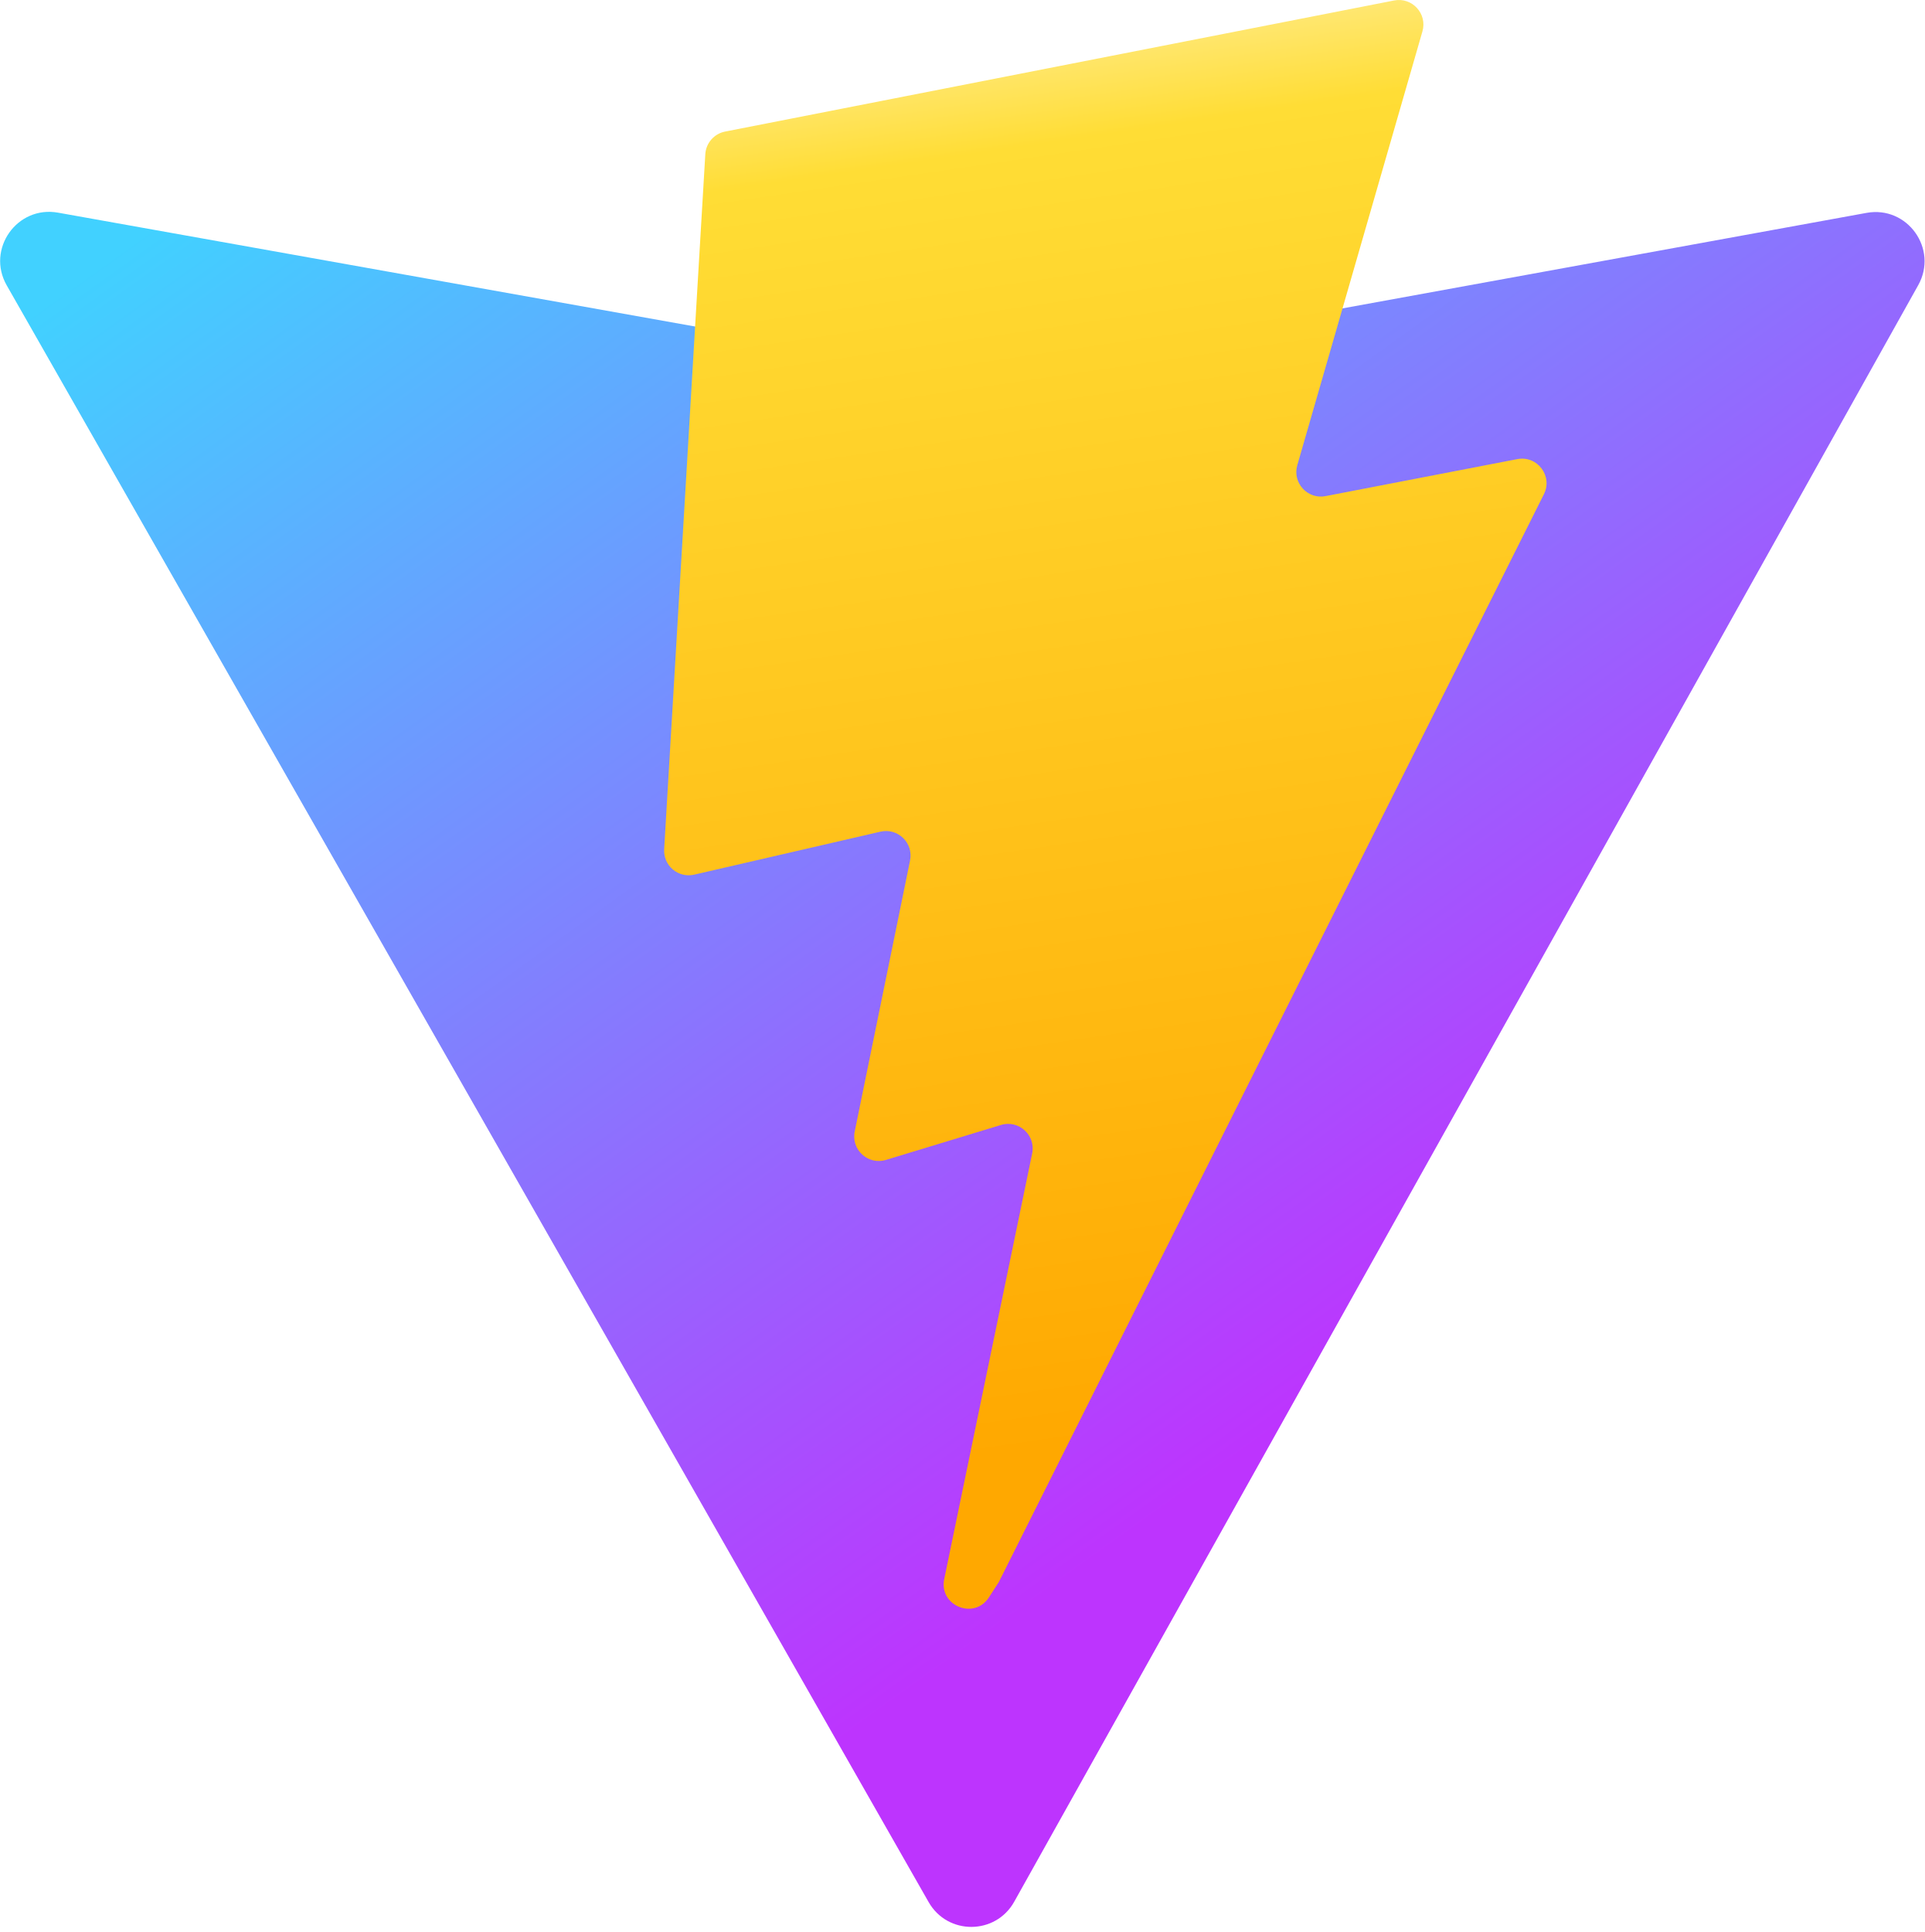
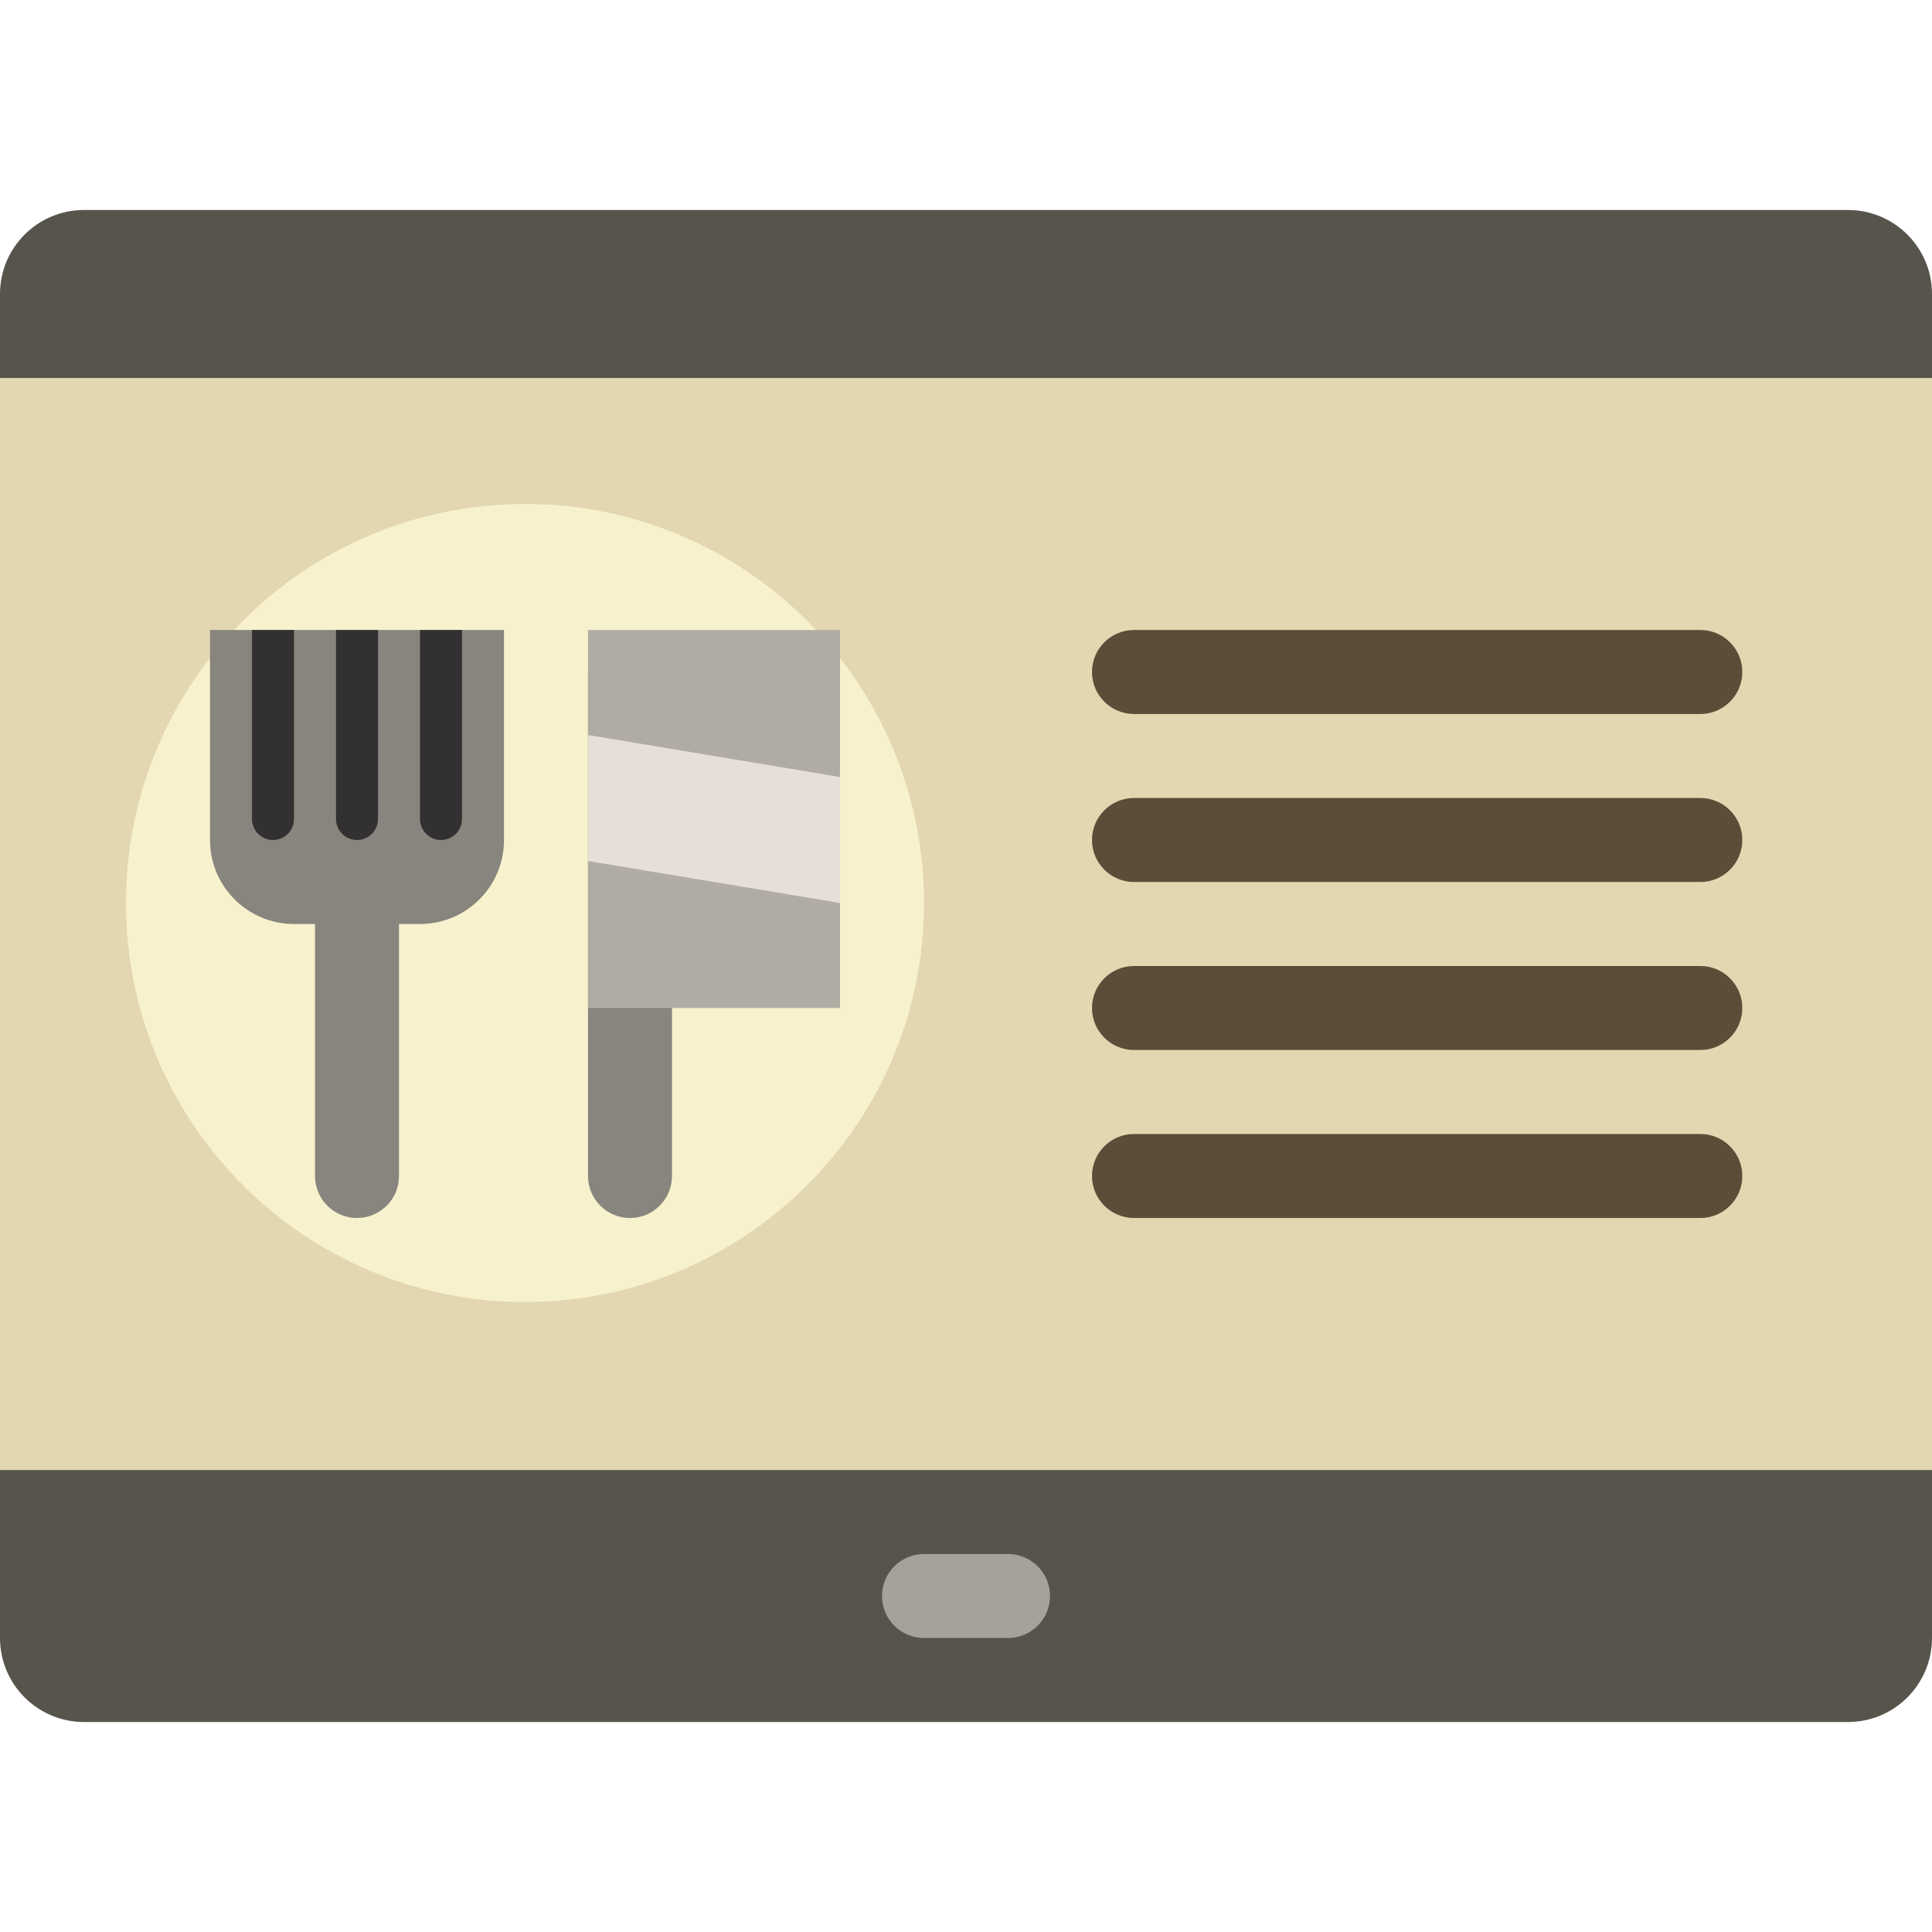
- <svg xmlns="http://www.w3.org/2000/svg" aria-hidden="true" role="img" class="iconify iconify--logos" width="31.88" height="32" preserveAspectRatio="xMidYMid meet" viewBox="0 0 256 257">
-   <defs>
-     <linearGradient id="IconifyId1813088fe1fbc01fb466" x1="-.828%" x2="57.636%" y1="7.652%" y2="78.411%">
-       <stop offset="0%" stop-color="#41D1FF" />
-       <stop offset="100%" stop-color="#BD34FE" />
-     </linearGradient>
-     <linearGradient id="IconifyId1813088fe1fbc01fb467" x1="43.376%" x2="50.316%" y1="2.242%" y2="89.03%">
-       <stop offset="0%" stop-color="#FFEA83" />
-       <stop offset="8.333%" stop-color="#FFDD35" />
-       <stop offset="100%" stop-color="#FFA800" />
-     </linearGradient>
-   </defs>
-   <path fill="url(#IconifyId1813088fe1fbc01fb466)" d="M255.153 37.938L134.897 252.976c-2.483 4.44-8.862 4.466-11.382.048L.875 37.958c-2.746-4.814 1.371-10.646 6.827-9.67l120.385 21.517a6.537 6.537 0 0 0 2.322-.004l117.867-21.483c5.438-.991 9.574 4.796 6.877 9.62Z" />
-   <path fill="url(#IconifyId1813088fe1fbc01fb467)" d="M185.432.063L96.44 17.501a3.268 3.268 0 0 0-2.634 3.014l-5.474 92.456a3.268 3.268 0 0 0 3.997 3.378l24.777-5.718c2.318-.535 4.413 1.507 3.936 3.838l-7.361 36.047c-.495 2.426 1.782 4.5 4.151 3.78l15.304-4.649c2.372-.72 4.652 1.36 4.15 3.788l-11.698 56.621c-.732 3.542 3.979 5.473 5.943 2.437l1.313-2.028l72.516-144.72c1.215-2.423-.88-5.186-3.54-4.672l-25.505 4.922c-2.396.462-4.435-1.77-3.759-4.114l16.646-57.705c.677-2.35-1.37-4.583-3.769-4.113Z" />
+ <svg xmlns="http://www.w3.org/2000/svg" height="800px" width="800px" version="1.1" id="Layer_1" viewBox="0 0 512 512" xml:space="preserve">
+   <path style="fill:#57544C;" d="M489.739,456.348H22.261C9.966,456.348,0,446.382,0,434.087V77.913  c0-12.295,9.966-22.261,22.261-22.261h467.478c12.295,0,22.261,9.966,22.261,22.261v356.174  C512,446.382,502.034,456.348,489.739,456.348z" />
+   <path style="fill:#A6A199;" d="M278.261,422.957L278.261,422.957c0,6.147-4.983,11.13-11.13,11.13H244.87  c-6.147,0-11.13-4.983-11.13-11.13l0,0c0-6.147,4.983-11.13,11.13-11.13h22.261C273.278,411.826,278.261,416.809,278.261,422.957z" />
+   <path style="fill:#E3D7B1;" d="M512,389.565H0V100.174h512V389.565z" />
+   <path style="fill:#F7F2CD;" d="M244.87,239.304c0,58.398-47.341,105.739-105.739,105.739S33.391,297.702,33.391,239.304  S80.732,133.565,139.13,133.565S244.87,180.906,244.87,239.304z" />
+   <path style="fill:#88857E;" d="M166.957,322.783L166.957,322.783c-6.147,0-11.13-4.983-11.13-11.13V178.087h22.261v133.565  C178.087,317.799,173.104,322.783,166.957,322.783z" />
+   <path style="fill:#B1ACA3;" d="M222.609,267.13h-66.783V166.957h66.783V267.13z" />
+   <path style="fill:#E5DFD7;" d="M222.609,239.304l-66.783-11.13v-33.391l66.783,11.13V239.304z" />
+   <path style="fill:#88857E;" d="M133.565,166.957v55.652c0,12.295-9.966,22.261-22.261,22.261h-5.565v66.783  c0,6.147-4.983,11.13-11.13,11.13c-6.147,0-11.13-4.983-11.13-11.13V244.87h-5.565c-12.295,0-22.261-9.966-22.261-22.261v-55.652  h27.826h22.261H133.565z" />
+   <path style="fill:#323030;" d="M72.348,222.609L72.348,222.609c-3.073,0-5.565-2.492-5.565-5.565v-50.087h11.13v50.087  C77.913,220.117,75.421,222.609,72.348,222.609z M100.174,217.043v-50.087h-11.13v50.087c0,3.073,2.492,5.565,5.565,5.565l0,0  C97.682,222.609,100.174,220.117,100.174,217.043z M122.435,217.043v-50.087h-11.13v50.087c0,3.073,2.492,5.565,5.565,5.565l0,0  C119.943,222.609,122.435,220.117,122.435,217.043z" />
+   <path style="fill:#5C4D38;" d="M289.391,178.087c0-6.147,4.983-11.13,11.13-11.13h150.076c6.147,0,11.13,4.983,11.13,11.13  c0,6.147-4.983,11.13-11.13,11.13H300.522C294.374,189.217,289.391,184.234,289.391,178.087z M450.598,211.478H300.522  c-6.147,0-11.13,4.983-11.13,11.13c0,6.147,4.983,11.13,11.13,11.13h150.076c6.147,0,11.13-4.983,11.13-11.13  C461.728,216.461,456.745,211.478,450.598,211.478z M450.598,256H300.522c-6.147,0-11.13,4.983-11.13,11.13s4.983,11.13,11.13,11.13  h150.076c6.147,0,11.13-4.983,11.13-11.13S456.745,256,450.598,256z M450.598,300.522H300.522c-6.147,0-11.13,4.983-11.13,11.13  s4.983,11.13,11.13,11.13h150.076c6.147,0,11.13-4.983,11.13-11.13S456.745,300.522,450.598,300.522z" />
</svg>
